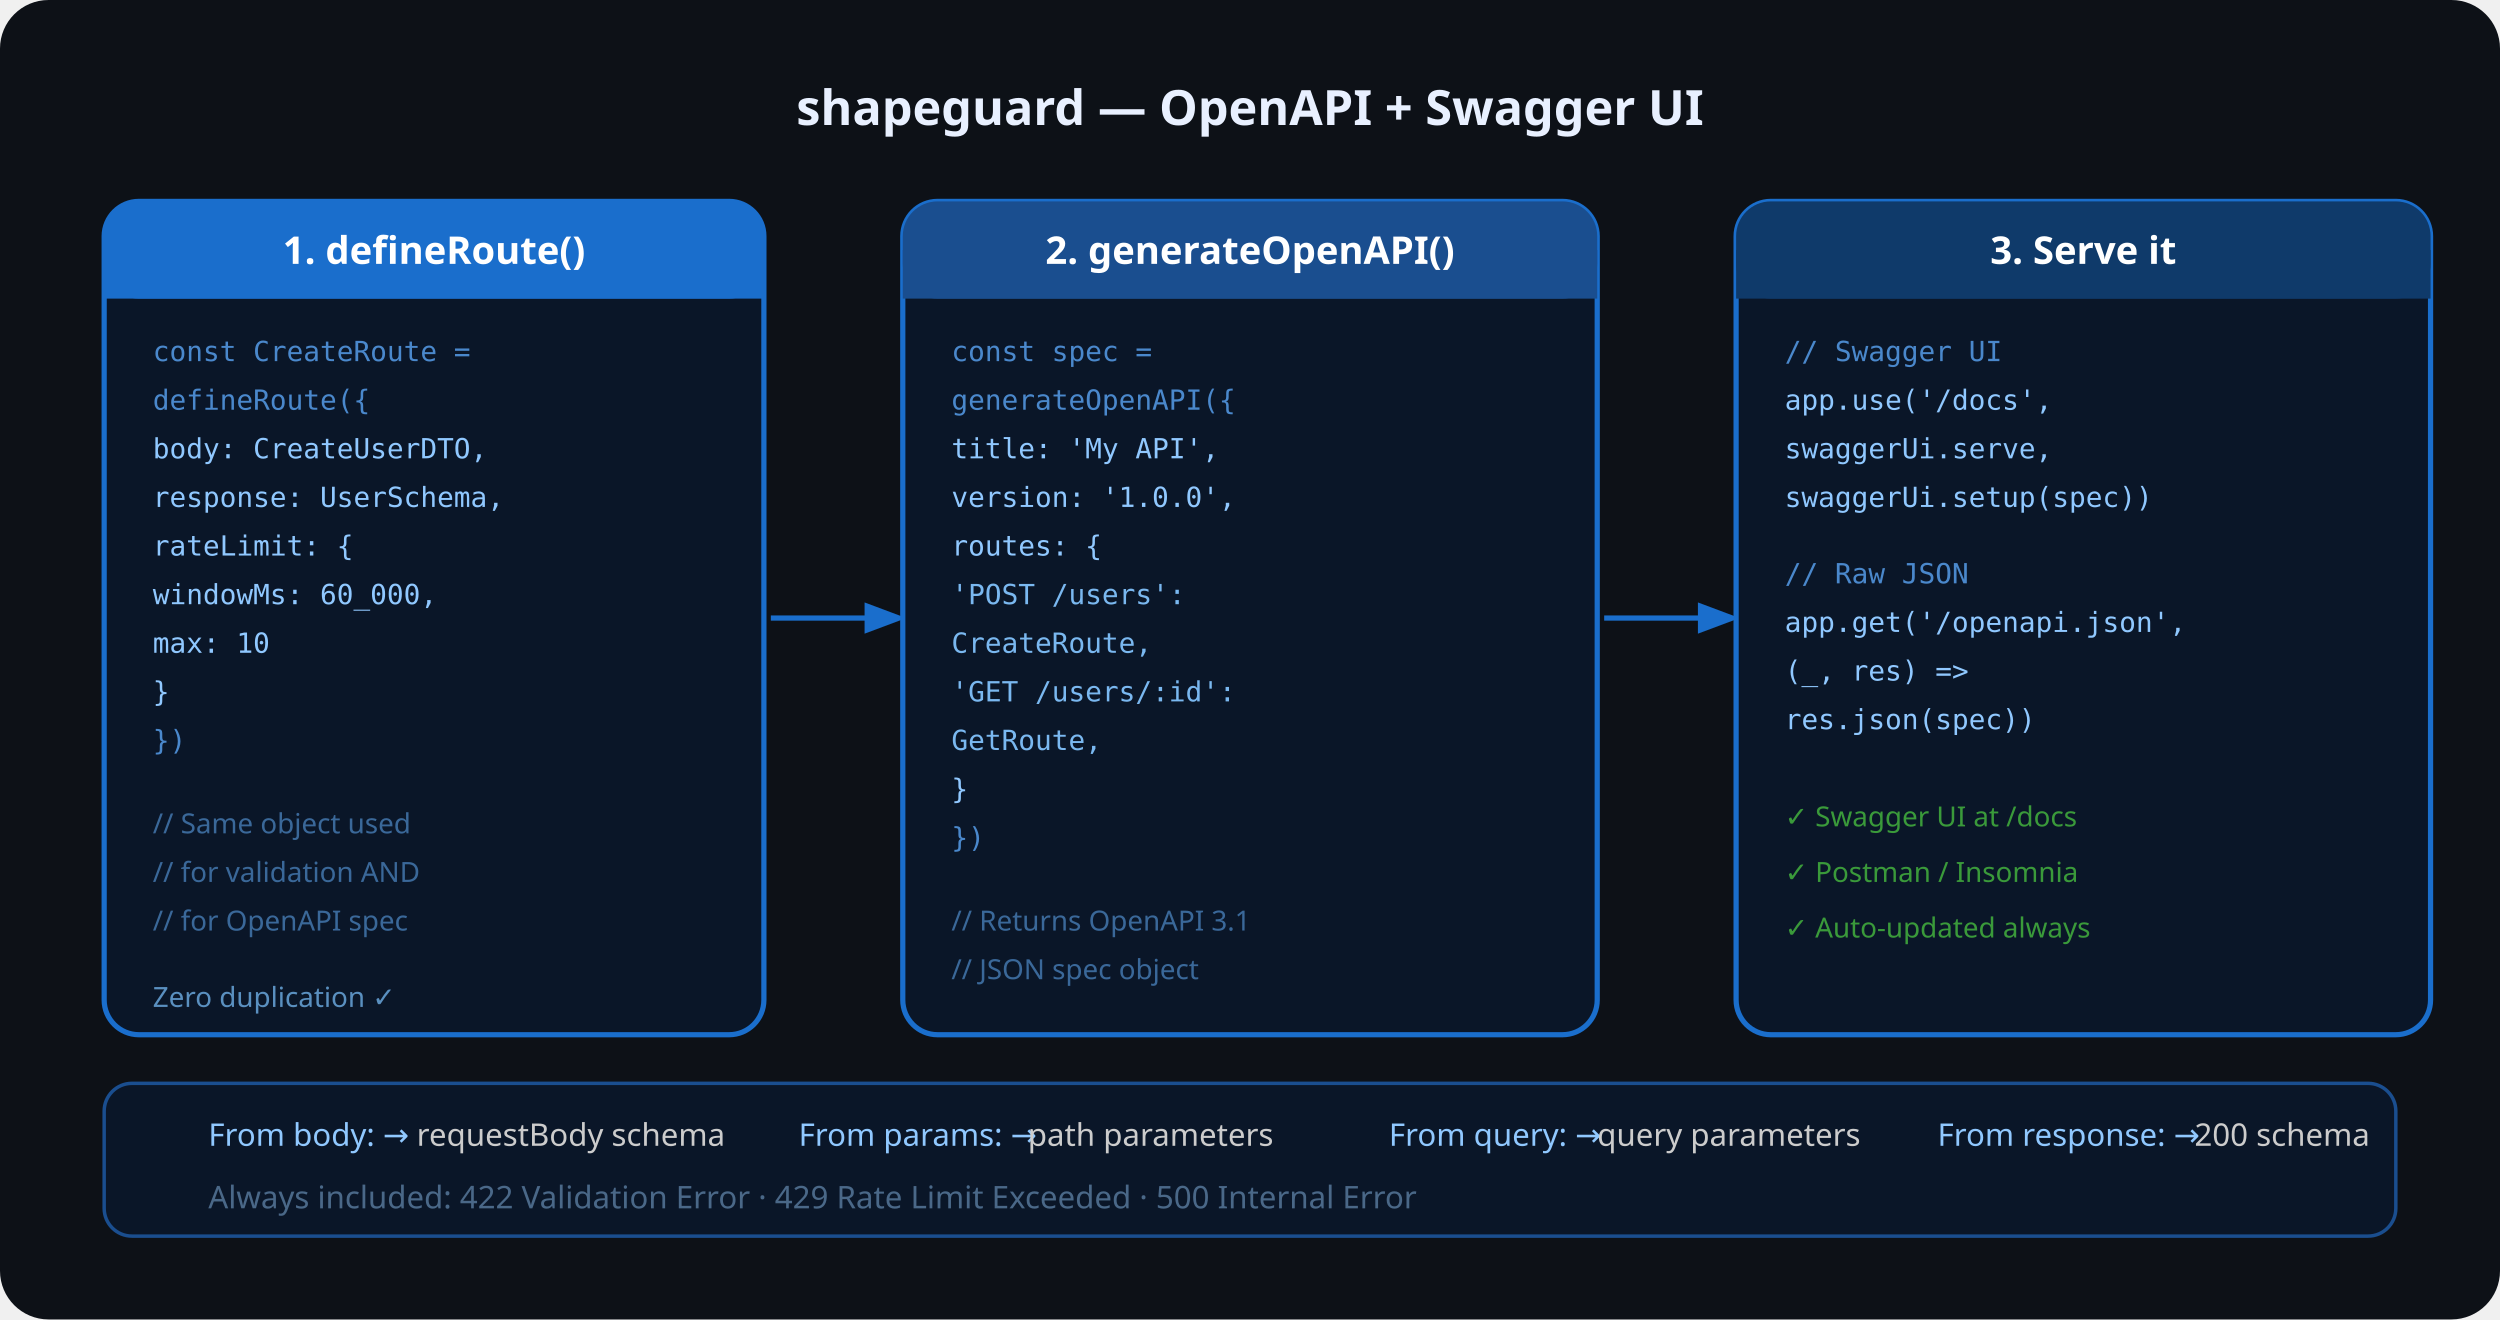
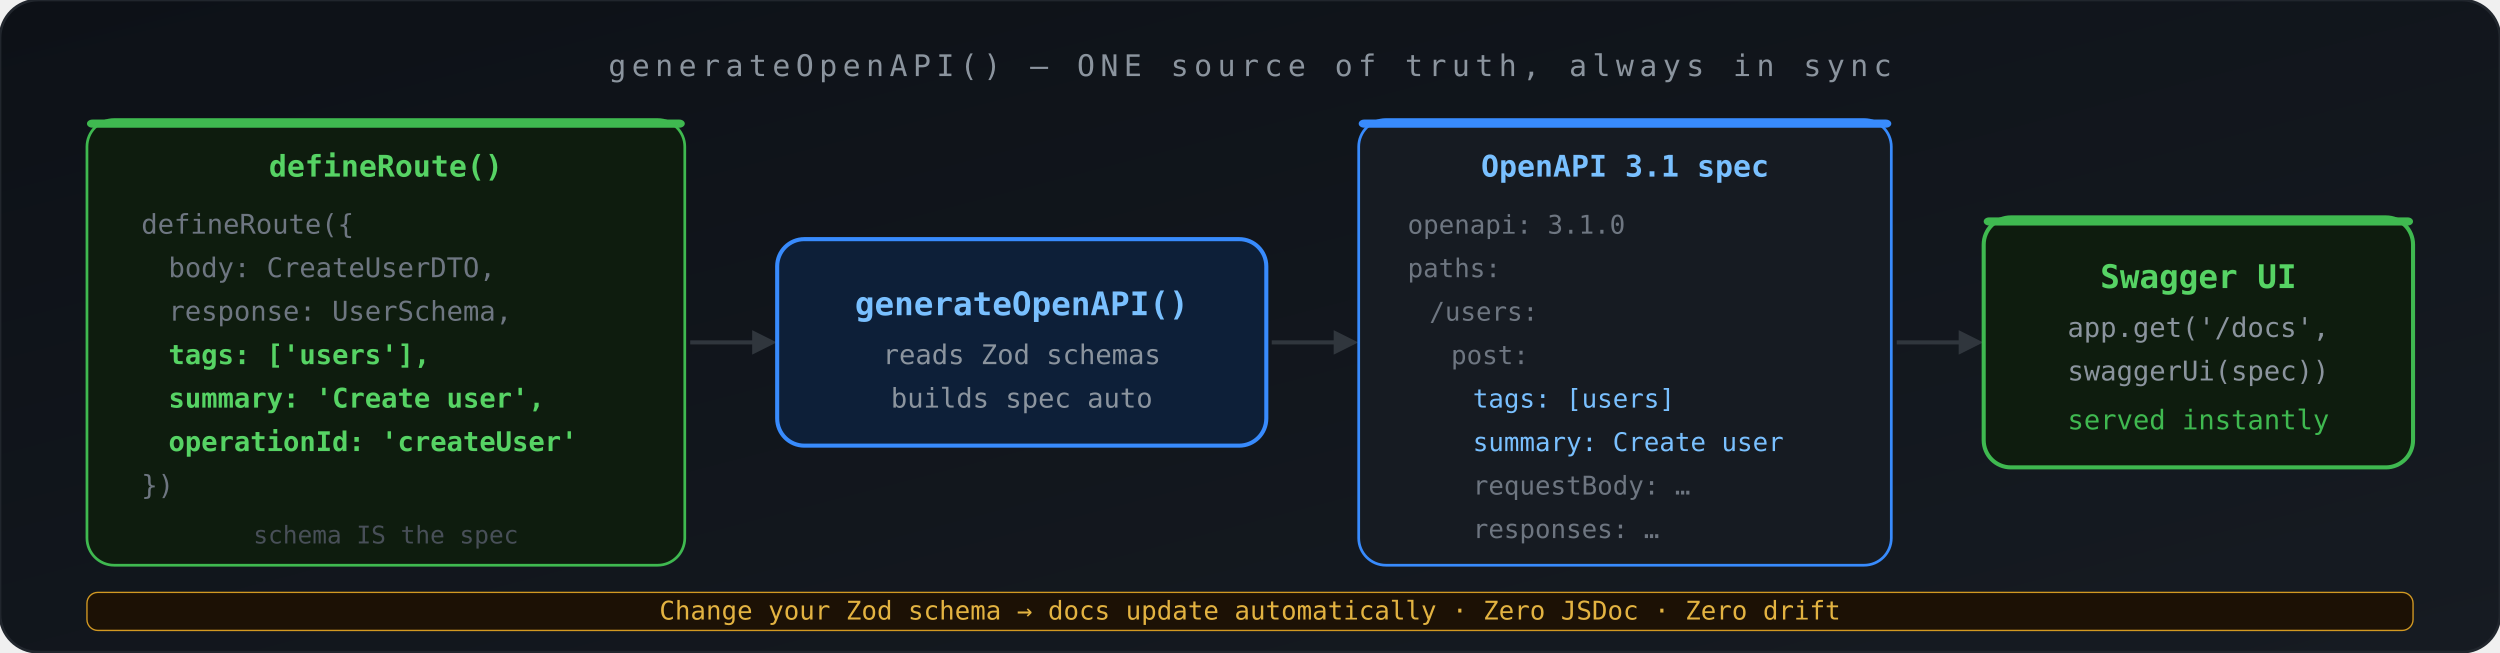
- <svg xmlns="http://www.w3.org/2000/svg" width="720" height="380" viewBox="0 0 720 380" font-family="'Segoe UI', system-ui, sans-serif">
-   <rect width="720" height="380" rx="14" fill="#0D1117" />
+ <svg xmlns="http://www.w3.org/2000/svg" width="920" height="240" viewBox="0 0 920 240">
  <defs>
-     <marker id="a" markerWidth="8" markerHeight="8" refX="6" refY="3" orient="auto">
-       <path d="M0,0 L0,6 L8,3 z" fill="#1A6ECC" />
+     <linearGradient id="bg" x1="0" y1="0" x2="1" y2="1">
+       <stop offset="0%" stop-color="#0d1117" />
+       <stop offset="100%" stop-color="#161b22" />
+     </linearGradient>
+     <marker id="arr" viewBox="0 0 10 10" refX="8" refY="5" markerWidth="6" markerHeight="6" orient="auto">
+       <path d="M0 0L10 5L0 10z" fill="#30363d" />
    </marker>
  </defs>
-   <text x="360" y="36" text-anchor="middle" font-size="14" font-weight="700" fill="#E8F0FF">shapeguard — OpenAPI + Swagger UI</text>
-   <rect x="30" y="58" width="190" height="240" rx="10" fill="#0A1628" stroke="#1A6ECC" stroke-width="1.5" />
-   <rect x="30" y="58" width="190" height="28" rx="10" fill="#1A6ECC" />
-   <rect x="30" y="72" width="190" height="14" fill="#1A6ECC" />
-   <text x="125" y="76" text-anchor="middle" font-size="11" font-weight="700" fill="#FFF">1. defineRoute()</text>
-   <text x="44" y="104" font-size="8" fill="#4A88CC" font-family="monospace">const CreateRoute =</text>
-   <text x="44" y="118" font-size="8" fill="#4A88CC" font-family="monospace"> defineRoute({</text>
-   <text x="44" y="132" font-size="8" fill="#90C8FF" font-family="monospace">  body: CreateUserDTO,</text>
-   <text x="44" y="146" font-size="8" fill="#90C8FF" font-family="monospace">  response: UserSchema,</text>
-   <text x="44" y="160" font-size="8" fill="#90C8FF" font-family="monospace">  rateLimit: {</text>
-   <text x="44" y="174" font-size="8" fill="#90C8FF" font-family="monospace">   windowMs: 60_000,</text>
-   <text x="44" y="188" font-size="8" fill="#90C8FF" font-family="monospace">   max: 10</text>
-   <text x="44" y="202" font-size="8" fill="#90C8FF" font-family="monospace">  }</text>
-   <text x="44" y="216" font-size="8" fill="#4A88CC" font-family="monospace">})</text>
-   <text x="44" y="240" font-size="8" fill="#3A6899">// Same object used</text>
-   <text x="44" y="254" font-size="8" fill="#3A6899">// for validation AND</text>
-   <text x="44" y="268" font-size="8" fill="#3A6899">// for OpenAPI spec</text>
-   <text x="44" y="290" font-size="8" fill="#5A90C0">Zero duplication ✓</text>
-   <line x1="222" y1="178" x2="258" y2="178" stroke="#1A6ECC" stroke-width="1.5" marker-end="url(#a)" />
-   <rect x="260" y="58" width="200" height="240" rx="10" fill="#0A1628" stroke="#1A6ECC" stroke-width="1.5" />
-   <rect x="260" y="58" width="200" height="28" rx="10" fill="#1A4E8F" />
-   <rect x="260" y="72" width="200" height="14" fill="#1A4E8F" />
-   <text x="360" y="76" text-anchor="middle" font-size="11" font-weight="700" fill="#FFF">2. generateOpenAPI()</text>
-   <text x="274" y="104" font-size="8" fill="#4A88CC" font-family="monospace">const spec =</text>
-   <text x="274" y="118" font-size="8" fill="#4A88CC" font-family="monospace"> generateOpenAPI({</text>
-   <text x="274" y="132" font-size="8" fill="#90C8FF" font-family="monospace">  title: 'My API',</text>
-   <text x="274" y="146" font-size="8" fill="#90C8FF" font-family="monospace">  version: '1.0.0',</text>
-   <text x="274" y="160" font-size="8" fill="#90C8FF" font-family="monospace">  routes: {</text>
-   <text x="274" y="174" font-size="8" fill="#7AB8F0" font-family="monospace">   'POST /users':</text>
-   <text x="274" y="188" font-size="8" fill="#7AB8F0" font-family="monospace">     CreateRoute,</text>
-   <text x="274" y="202" font-size="8" fill="#7AB8F0" font-family="monospace">   'GET /users/:id':</text>
-   <text x="274" y="216" font-size="8" fill="#7AB8F0" font-family="monospace">     GetRoute,</text>
-   <text x="274" y="230" font-size="8" fill="#90C8FF" font-family="monospace">  }</text>
-   <text x="274" y="244" font-size="8" fill="#4A88CC" font-family="monospace">})</text>
-   <text x="274" y="268" font-size="8" fill="#3A6899">// Returns OpenAPI 3.1</text>
-   <text x="274" y="282" font-size="8" fill="#3A6899">// JSON spec object</text>
-   <line x1="462" y1="178" x2="498" y2="178" stroke="#1A6ECC" stroke-width="1.5" marker-end="url(#a)" />
-   <rect x="500" y="58" width="200" height="240" rx="10" fill="#0A1628" stroke="#1A6ECC" stroke-width="1.5" />
-   <rect x="500" y="58" width="200" height="28" rx="10" fill="#0F3A6A" />
-   <rect x="500" y="72" width="200" height="14" fill="#0F3A6A" />
-   <text x="600" y="76" text-anchor="middle" font-size="11" font-weight="700" fill="#FFF">3. Serve it</text>
-   <text x="514" y="104" font-size="8" fill="#4A88CC" font-family="monospace">// Swagger UI</text>
-   <text x="514" y="118" font-size="8" fill="#90C8FF" font-family="monospace">app.use('/docs',</text>
-   <text x="514" y="132" font-size="8" fill="#90C8FF" font-family="monospace"> swaggerUi.serve,</text>
-   <text x="514" y="146" font-size="8" fill="#90C8FF" font-family="monospace"> swaggerUi.setup(spec))</text>
-   <text x="514" y="168" font-size="8" fill="#4A88CC" font-family="monospace">// Raw JSON</text>
-   <text x="514" y="182" font-size="8" fill="#90C8FF" font-family="monospace">app.get('/openapi.json',</text>
-   <text x="514" y="196" font-size="8" fill="#90C8FF" font-family="monospace"> (_, res) =&gt;</text>
-   <text x="514" y="210" font-size="8" fill="#90C8FF" font-family="monospace">   res.json(spec))</text>
-   <text x="514" y="238" font-size="8" fill="#3A9A3A">✓ Swagger UI at /docs</text>
-   <text x="514" y="254" font-size="8" fill="#3A9A3A">✓ Postman / Insomnia</text>
-   <text x="514" y="270" font-size="8" fill="#3A9A3A">✓ Auto-updated always</text>
-   <text x="360" y="330" text-anchor="middle" font-size="10" fill="#4A6888">Your defineRoute() definitions are your documentation — no duplication, always in sync</text>
-   <rect x="30" y="312" width="660" height="44" rx="8" fill="#0A1628" stroke="#1A4E8F" stroke-width="1" />
-   <text x="60" y="330" font-size="9" fill="#90C8FF">From body: →</text>
-   <text x="120" y="330" font-size="9" fill="#CCC">requestBody schema</text>
-   <text x="230" y="330" font-size="9" fill="#90C8FF">From params: →</text>
-   <text x="296" y="330" font-size="9" fill="#CCC">path parameters</text>
-   <text x="400" y="330" font-size="9" fill="#90C8FF">From query: →</text>
-   <text x="460" y="330" font-size="9" fill="#CCC">query parameters</text>
-   <text x="558" y="330" font-size="9" fill="#90C8FF">From response: →</text>
-   <text x="632" y="330" font-size="9" fill="#CCC">200 schema</text>
-   <text x="60" y="348" font-size="9" fill="#4A6888">Always included: 422 Validation Error · 429 Rate Limit Exceeded · 500 Internal Error</text>
+   <rect width="920" height="240" fill="url(#bg)" rx="14" />
+   <rect width="920" height="240" fill="none" stroke="#21262d" stroke-width="1" rx="14" />
+   <text x="460" y="28" text-anchor="middle" font-family="ui-monospace,SFMono-Regular,Menlo,monospace" font-size="11" font-weight="500" fill="#8b949e" letter-spacing="2">generateOpenAPI() — ONE source of truth, always in sync</text>
+   <rect x="32" y="44" width="220" height="164" rx="10" fill="#0e1c0e" stroke="#3fb950" stroke-width="1" />
+   <rect x="32" y="44" width="220" height="3" rx="2" fill="#3fb950" />
+   <text x="142" y="65" text-anchor="middle" font-family="ui-monospace,SFMono-Regular,Menlo,monospace" font-size="11" font-weight="700" fill="#56d364">defineRoute()</text>
+   <text x="52" y="86" font-family="ui-monospace,SFMono-Regular,Menlo,monospace" font-size="10" fill="#6e7681">defineRoute({</text>
+   <text x="62" y="102" font-family="ui-monospace,SFMono-Regular,Menlo,monospace" font-size="10" fill="#6e7681">  body: CreateUserDTO,</text>
+   <text x="62" y="118" font-family="ui-monospace,SFMono-Regular,Menlo,monospace" font-size="10" fill="#6e7681">  response: UserSchema,</text>
+   <text x="62" y="134" font-family="ui-monospace,SFMono-Regular,Menlo,monospace" font-size="10" font-weight="700" fill="#56d364">  tags: ['users'],</text>
+   <text x="62" y="150" font-family="ui-monospace,SFMono-Regular,Menlo,monospace" font-size="10" font-weight="700" fill="#56d364">  summary: 'Create user',</text>
+   <text x="62" y="166" font-family="ui-monospace,SFMono-Regular,Menlo,monospace" font-size="10" font-weight="700" fill="#56d364">  operationId: 'createUser'</text>
+   <text x="52" y="182" font-family="ui-monospace,SFMono-Regular,Menlo,monospace" font-size="10" fill="#6e7681">})</text>
+   <text x="142" y="200" text-anchor="middle" font-family="ui-monospace,SFMono-Regular,Menlo,monospace" font-size="9" fill="#484f58">schema IS the spec</text>
+   <line x1="254" y1="126" x2="284" y2="126" stroke="#30363d" stroke-width="1.5" marker-end="url(#arr)" />
+   <rect x="286" y="88" width="180" height="76" rx="10" fill="#0d1f38" stroke="#388bfd" stroke-width="1.5" />
+   <text x="376" y="116" text-anchor="middle" font-family="ui-monospace,SFMono-Regular,Menlo,monospace" font-size="12" font-weight="700" fill="#79c0ff">generateOpenAPI()</text>
+   <text x="376" y="134" text-anchor="middle" font-family="ui-monospace,SFMono-Regular,Menlo,monospace" font-size="10" fill="#8b949e">reads Zod schemas</text>
+   <text x="376" y="150" text-anchor="middle" font-family="ui-monospace,SFMono-Regular,Menlo,monospace" font-size="10" fill="#8b949e">builds spec auto</text>
+   <line x1="468" y1="126" x2="498" y2="126" stroke="#30363d" stroke-width="1.5" marker-end="url(#arr)" />
+   <rect x="500" y="44" width="196" height="164" rx="10" fill="#161b22" stroke="#388bfd" stroke-width="1" />
+   <rect x="500" y="44" width="196" height="3" rx="2" fill="#388bfd" />
+   <text x="598" y="65" text-anchor="middle" font-family="ui-monospace,SFMono-Regular,Menlo,monospace" font-size="11" font-weight="700" fill="#79c0ff">OpenAPI 3.1 spec</text>
+   <text x="518" y="86" font-family="ui-monospace,SFMono-Regular,Menlo,monospace" font-size="9.5" fill="#6e7681">openapi: 3.1.0</text>
+   <text x="518" y="102" font-family="ui-monospace,SFMono-Regular,Menlo,monospace" font-size="9.5" fill="#6e7681">paths:</text>
+   <text x="526" y="118" font-family="ui-monospace,SFMono-Regular,Menlo,monospace" font-size="9.5" fill="#6e7681">/users:</text>
+   <text x="534" y="134" font-family="ui-monospace,SFMono-Regular,Menlo,monospace" font-size="9.5" fill="#6e7681">  post:</text>
+   <text x="542" y="150" font-family="ui-monospace,SFMono-Regular,Menlo,monospace" font-size="9.5" fill="#79c0ff">    tags: [users]</text>
+   <text x="542" y="166" font-family="ui-monospace,SFMono-Regular,Menlo,monospace" font-size="9.5" fill="#79c0ff">    summary: Create user</text>
+   <text x="542" y="182" font-family="ui-monospace,SFMono-Regular,Menlo,monospace" font-size="9.5" fill="#6e7681">    requestBody: …</text>
+   <text x="542" y="198" font-family="ui-monospace,SFMono-Regular,Menlo,monospace" font-size="9.5" fill="#6e7681">    responses: …</text>
+   <line x1="698" y1="126" x2="728" y2="126" stroke="#30363d" stroke-width="1.5" marker-end="url(#arr)" />
+   <rect x="730" y="80" width="158" height="92" rx="10" fill="#0e1c0e" stroke="#3fb950" stroke-width="1.5" />
+   <rect x="730" y="80" width="158" height="3" rx="2" fill="#3fb950" />
+   <text x="809" y="106" text-anchor="middle" font-family="ui-monospace,SFMono-Regular,Menlo,monospace" font-size="12" font-weight="700" fill="#56d364">Swagger UI</text>
+   <text x="809" y="124" text-anchor="middle" font-family="ui-monospace,SFMono-Regular,Menlo,monospace" font-size="10" fill="#8b949e">app.get('/docs',</text>
+   <text x="809" y="140" text-anchor="middle" font-family="ui-monospace,SFMono-Regular,Menlo,monospace" font-size="10" fill="#8b949e">  swaggerUi(spec))</text>
+   <text x="809" y="158" text-anchor="middle" font-family="ui-monospace,SFMono-Regular,Menlo,monospace" font-size="10" fill="#3fb950">served instantly</text>
+   <rect x="32" y="218" width="856" height="14" rx="4" fill="#1c1105" stroke="#d29922" stroke-width="0.5" />
+   <text x="460" y="228" text-anchor="middle" font-family="ui-monospace,SFMono-Regular,Menlo,monospace" font-size="9.5" fill="#e3b341">Change your Zod schema → docs update automatically · Zero JSDoc · Zero drift</text>
</svg>
